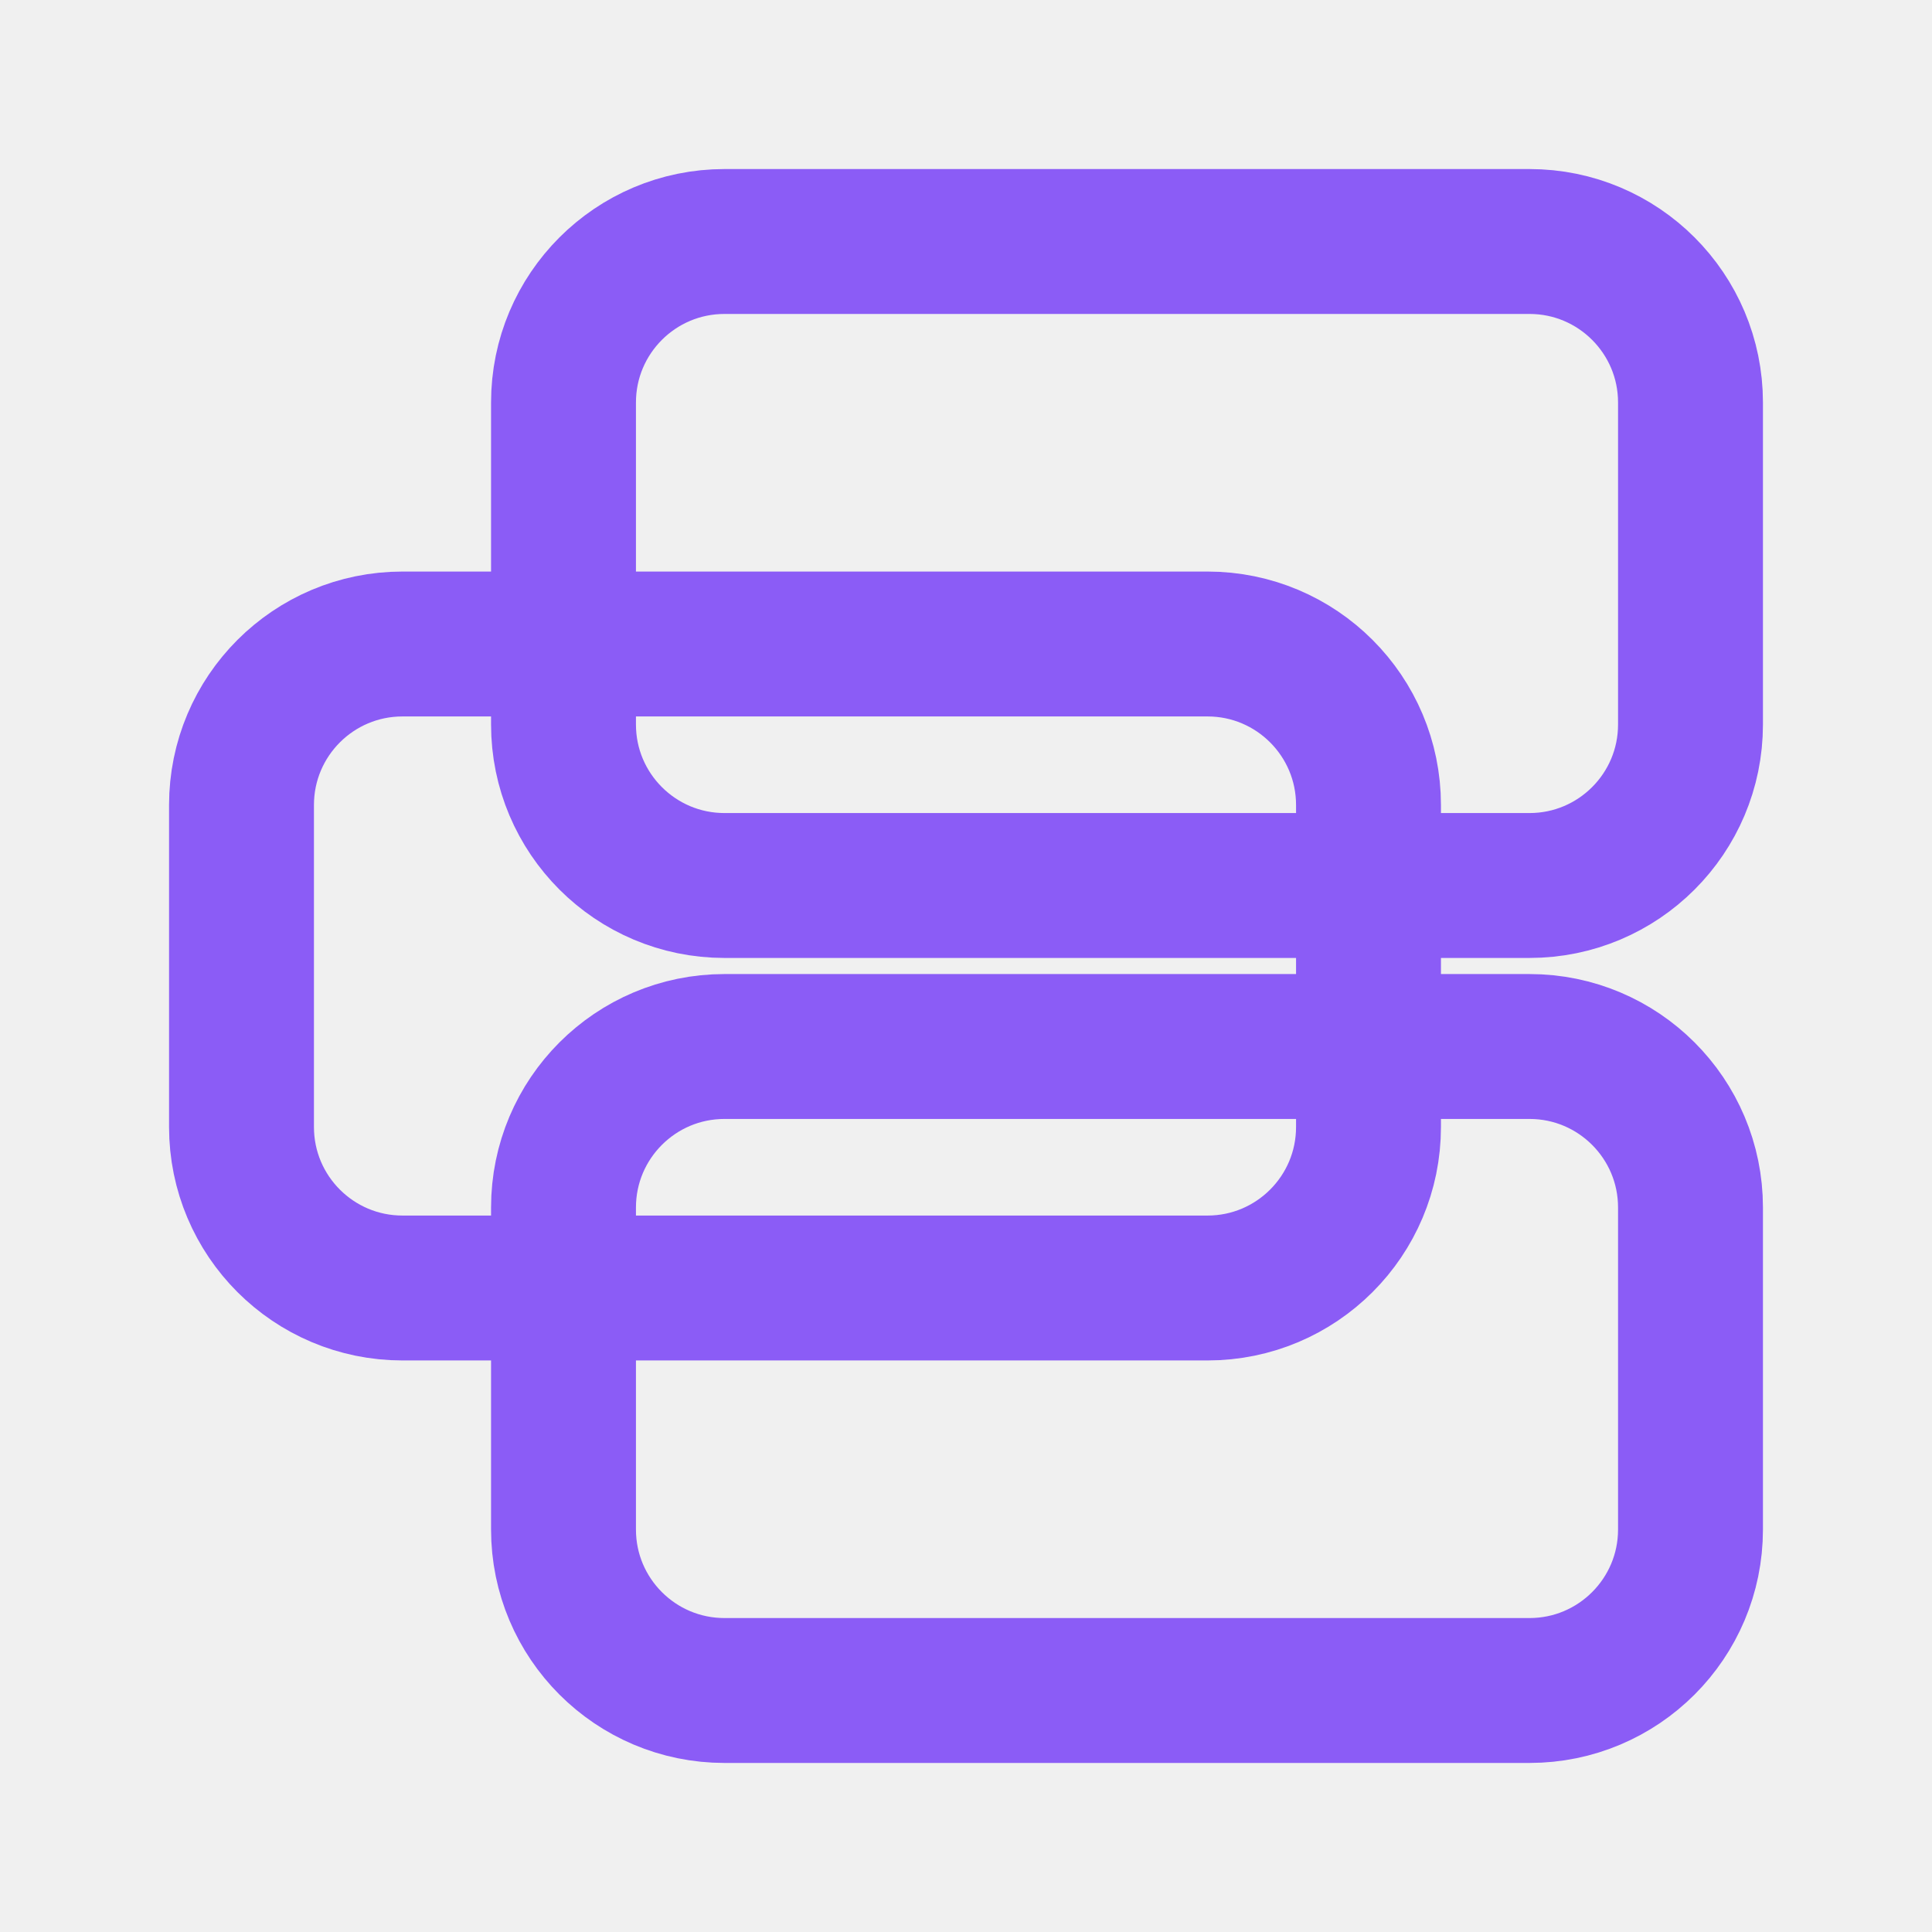
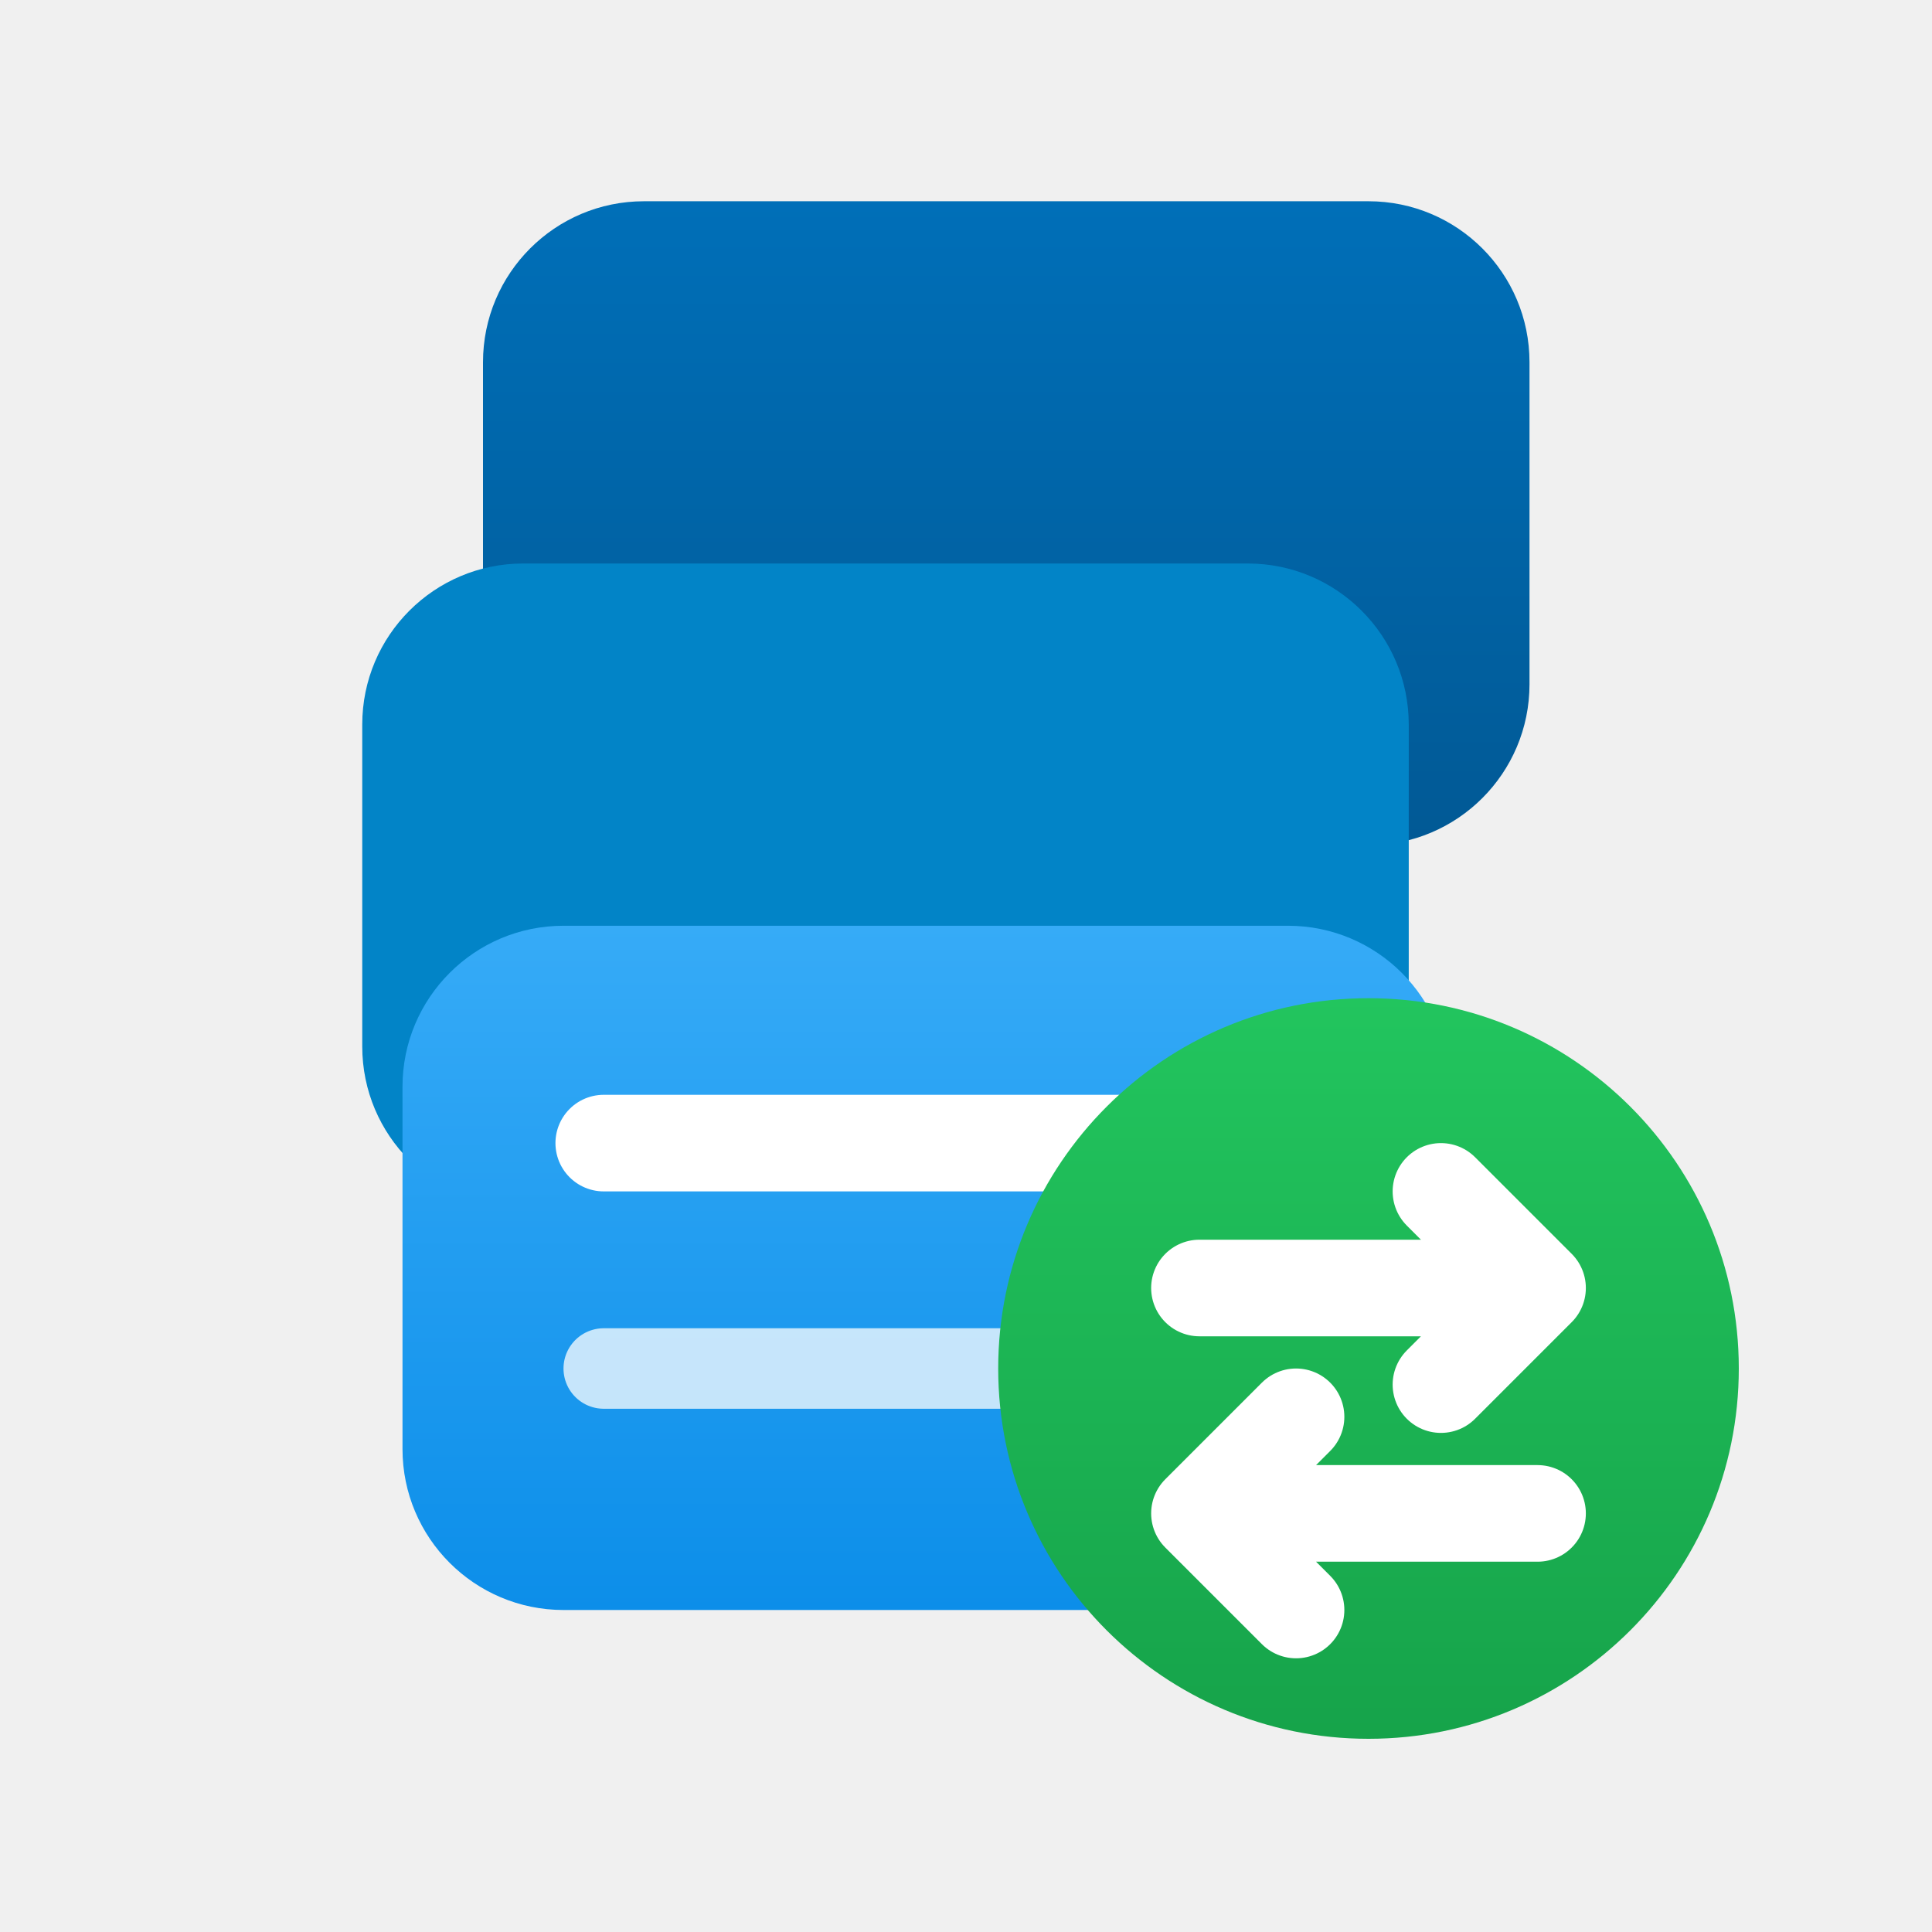
- <svg xmlns="http://www.w3.org/2000/svg" viewBox="0 0 24 24" fill="none" stroke="#8b5cf6" stroke-width="1.8" stroke-linecap="round" stroke-linejoin="round">
-   <rect x="7" y="3" width="14" height="8" rx="2" />
-   <rect x="3" y="8" width="14" height="8" rx="2" />
-   <rect x="7" y="13" width="14" height="8" rx="2" />
+ <svg xmlns="http://www.w3.org/2000/svg" viewBox="0 0 24 24" width="24" height="24">
+   <defs>
+     <linearGradient id="profBlue" x1="0%" y1="0%" x2="0%" y2="100%">
+       <stop offset="0%" stop-color="#36abf7" />
+       <stop offset="100%" stop-color="#0c8ee9" />
+     </linearGradient>
+     <linearGradient id="profDark" x1="0%" y1="0%" x2="0%" y2="100%">
+       <stop offset="0%" stop-color="#006fb8" />
+       <stop offset="100%" stop-color="#015995" />
+     </linearGradient>
+     <linearGradient id="profBadge" x1="0%" y1="0%" x2="0%" y2="100%">
+       <stop offset="0%" stop-color="#22c55e" />
+       <stop offset="100%" stop-color="#16a34a" />
+     </linearGradient>
+   </defs>
+   <rect x="6" y="2.5" width="13" height="8" rx="2" fill="url(#profDark)" />
+   <rect x="4.5" y="7" width="13" height="8" rx="2" fill="#0284C7" />
+   <rect x="5" y="11.5" width="13" height="8.5" rx="2" fill="url(#profBlue)" />
+   <line x1="7.5" y1="14.2" x2="14.5" y2="14.2" stroke="#ffffff" stroke-width="1.2" stroke-linecap="round" />
+   <line x1="7.5" y1="17" x2="12.5" y2="17" stroke="#ffffff" stroke-width="1" stroke-linecap="round" opacity=".75" />
+   <circle cx="17" cy="17" r="4.6" fill="url(#profBadge)" />
+   <path d="M14.9 16h4.2M17.9 14.8l1.2 1.2-1.2 1.2" fill="none" stroke="#ffffff" stroke-width="1.2" stroke-linecap="round" stroke-linejoin="round" />
+   <path d="M19.1 18.8h-4.2M16.1 17.6l-1.2 1.2 1.2 1.2" fill="none" stroke="#ffffff" stroke-width="1.2" stroke-linecap="round" stroke-linejoin="round" />
</svg>
